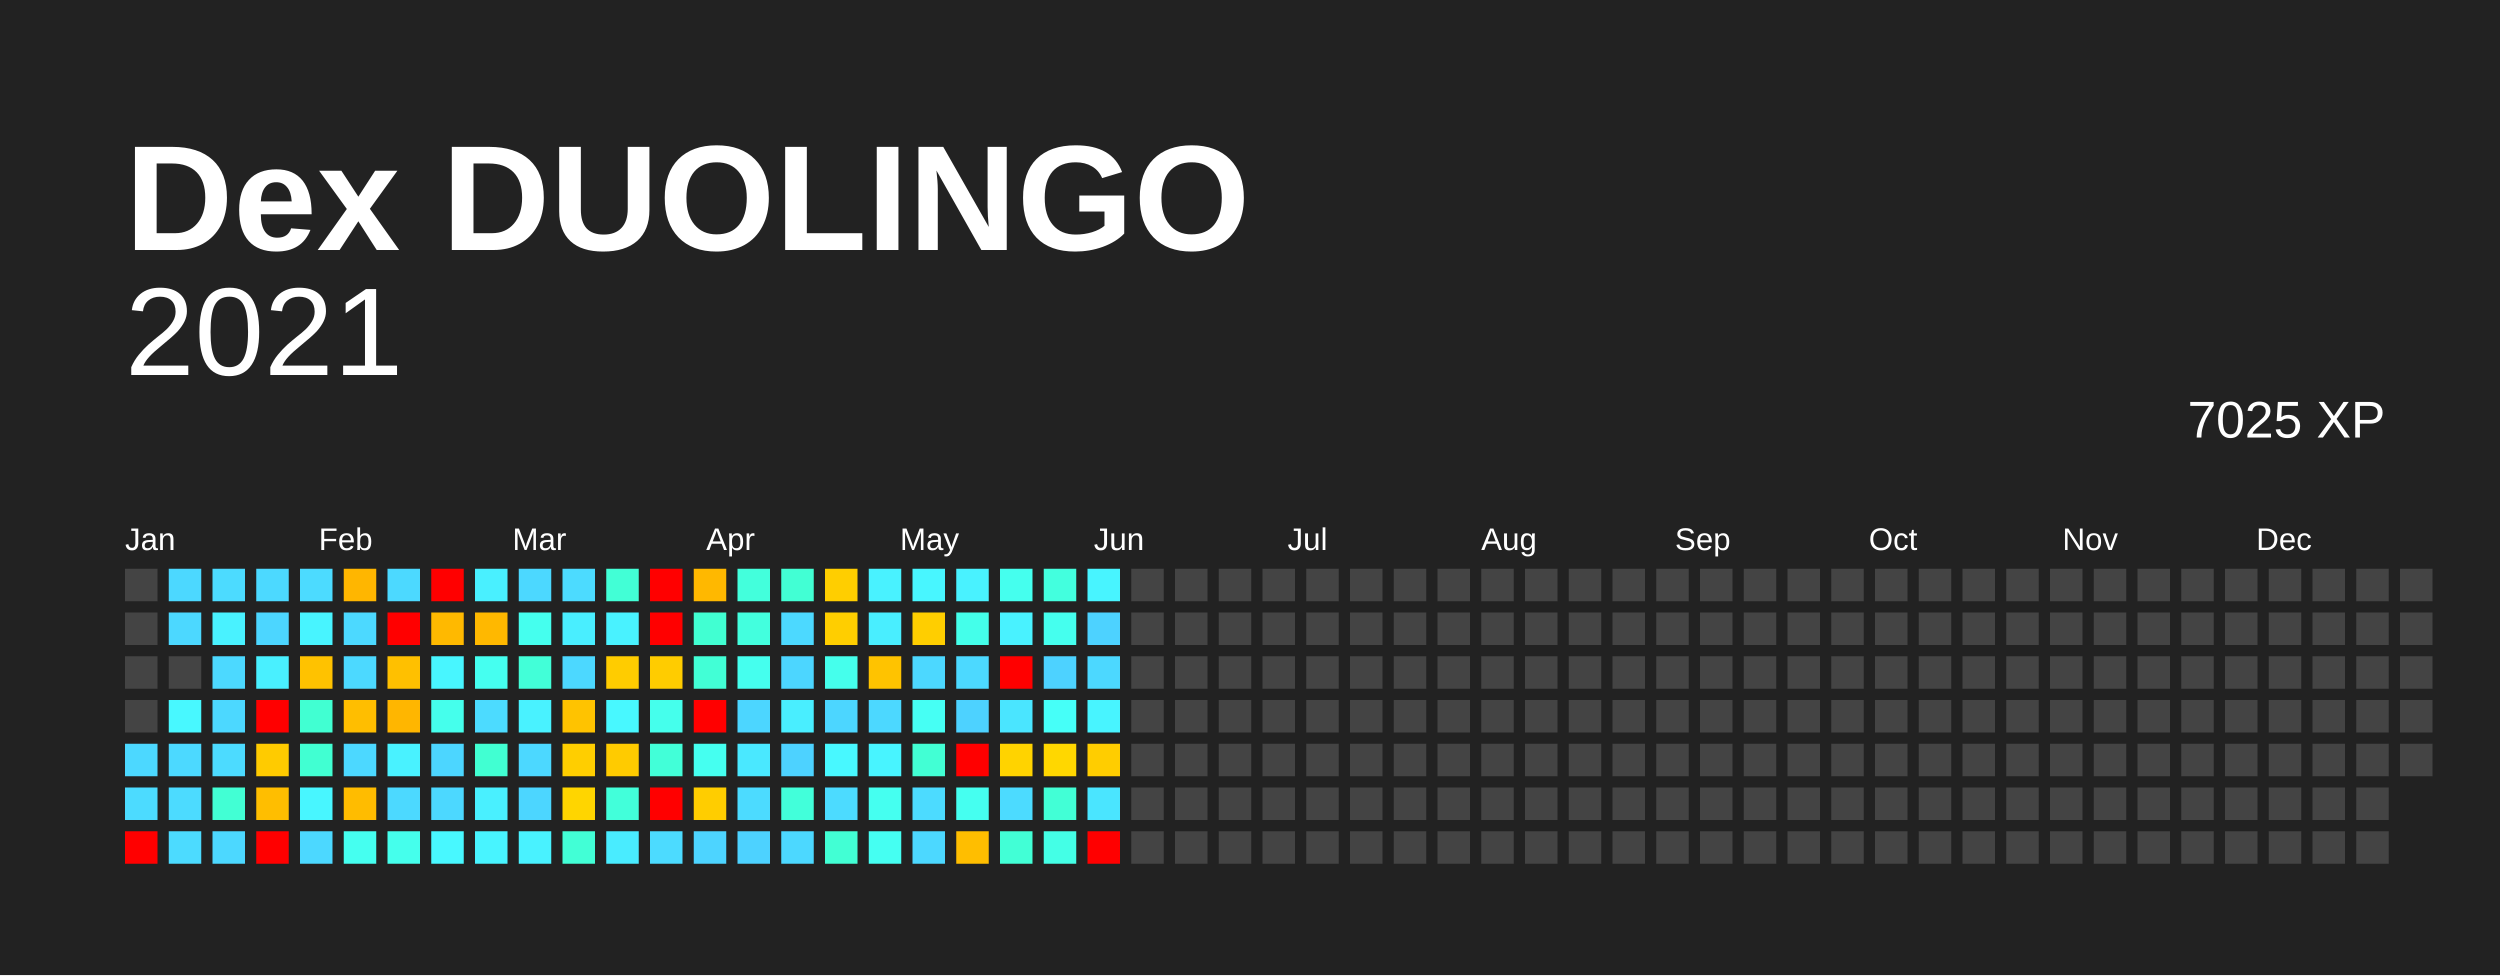
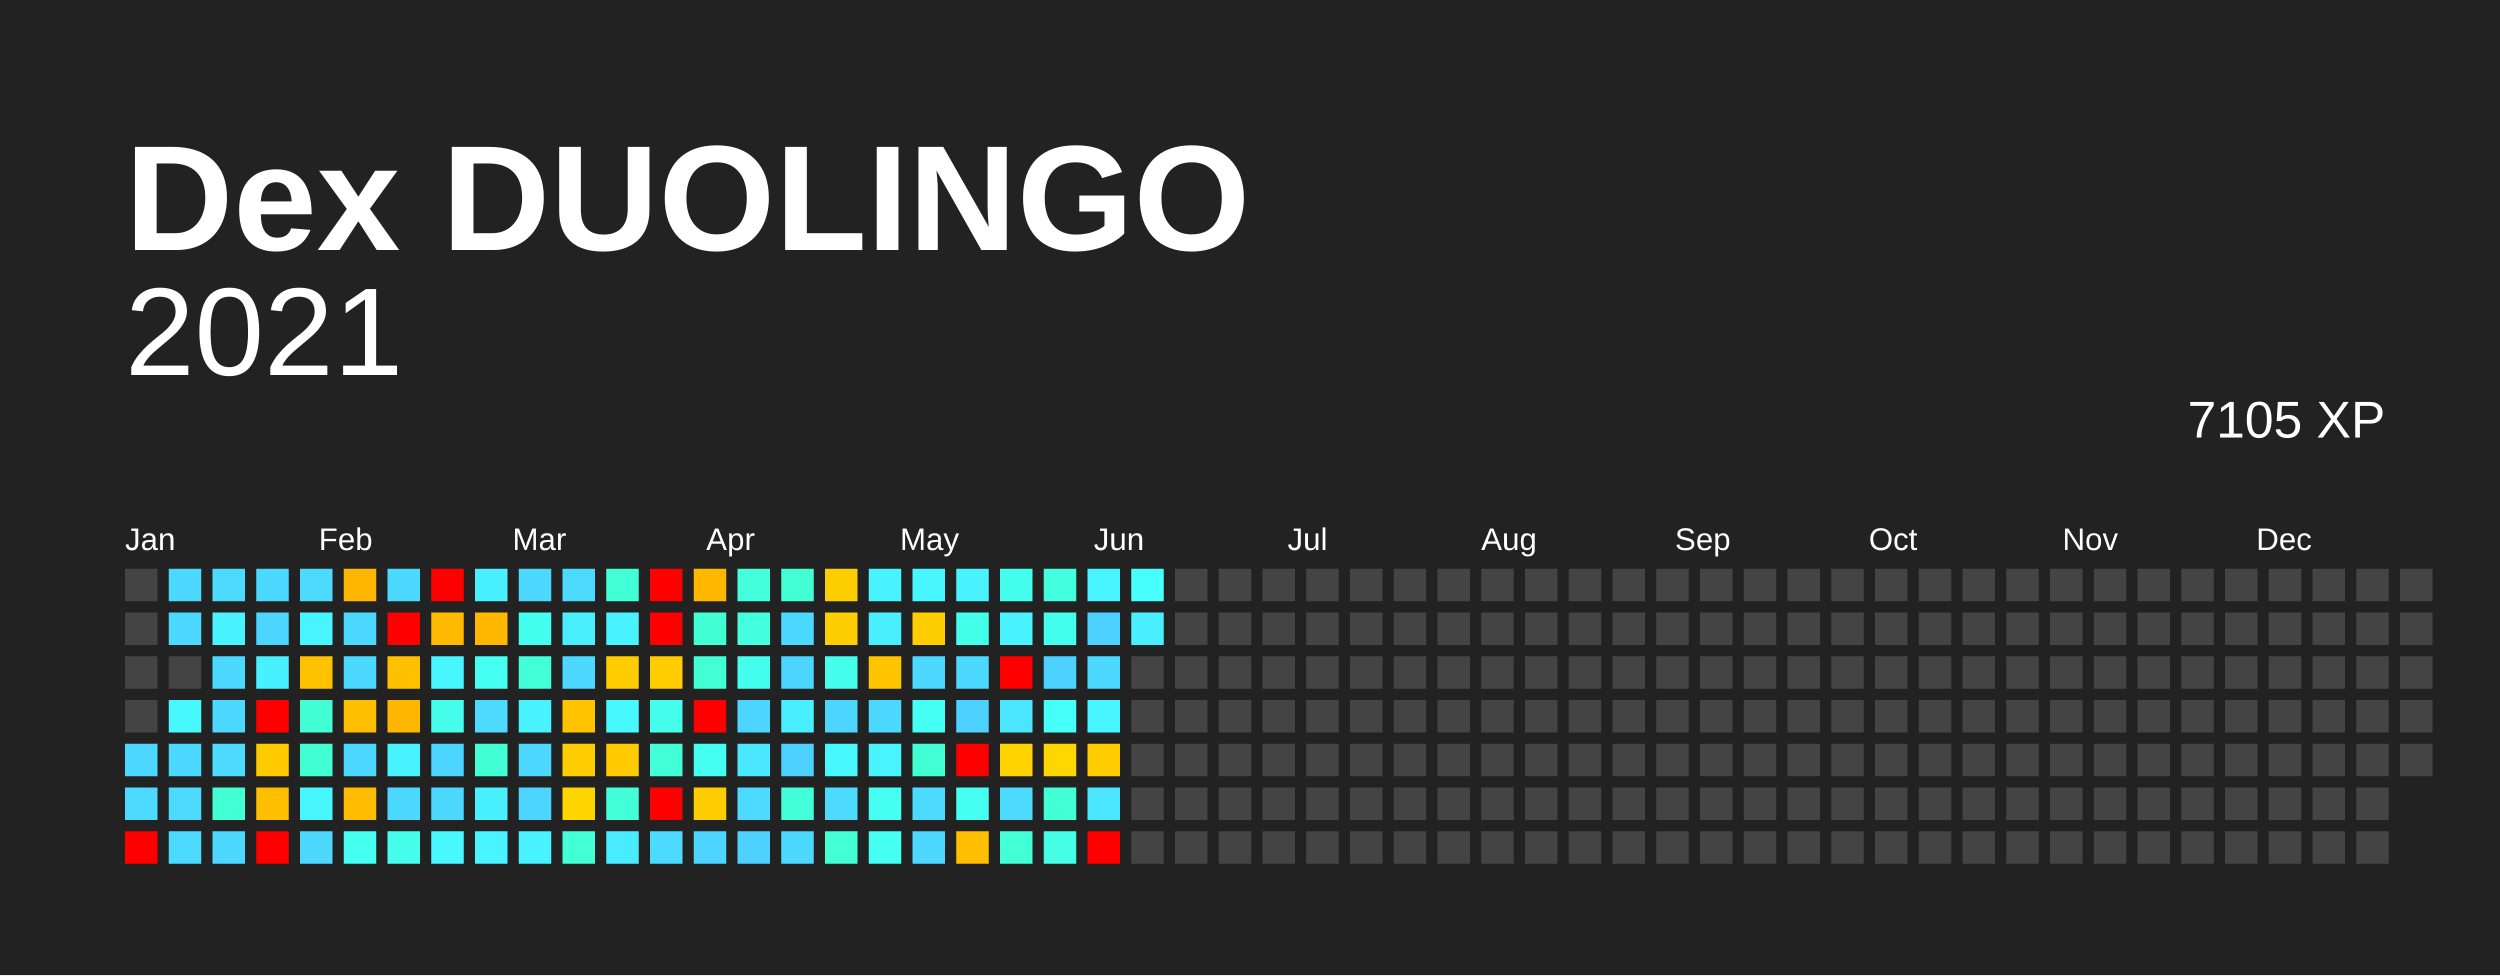
<svg xmlns="http://www.w3.org/2000/svg" baseProfile="full" height="78mm" version="1.1" viewBox="0,0,200,78" width="200mm">
  <defs />
  <rect fill="#222222" height="78" width="200" x="0" y="0" />
  <text fill="#FFFFFF" style="font-size:12px; font-family:Arial; font-weight:bold;" x="10" y="20">Dex DUOLINGO</text>
  <text alignment-baseline="hanging" fill="#FFFFFF" style="font-size:10.0px; font-family:Arial;" x="10" y="30">2021</text>
-   <text alignment-baseline="hanging" fill="#FFFFFF" style="font-size:4.125px; font-family:Arial;" x="175" y="35">7025 XP</text>
+   <text alignment-baseline="hanging" fill="#FFFFFF" style="font-size:4.125px; font-family:Arial;" x="175" y="35">7105 XP</text>
  <text fill="#FFFFFF" style="font-size:2.5px; font-family:Arial" x="10.0" y="44">Jan</text>
  <text fill="#FFFFFF" style="font-size:2.5px; font-family:Arial" x="25.5" y="44">Feb</text>
  <text fill="#FFFFFF" style="font-size:2.5px; font-family:Arial" x="41.0" y="44">Mar</text>
  <text fill="#FFFFFF" style="font-size:2.5px; font-family:Arial" x="56.5" y="44">Apr</text>
  <text fill="#FFFFFF" style="font-size:2.5px; font-family:Arial" x="72.0" y="44">May</text>
  <text fill="#FFFFFF" style="font-size:2.5px; font-family:Arial" x="87.5" y="44">Jun</text>
  <text fill="#FFFFFF" style="font-size:2.5px; font-family:Arial" x="103.0" y="44">Jul</text>
  <text fill="#FFFFFF" style="font-size:2.5px; font-family:Arial" x="118.5" y="44">Aug</text>
  <text fill="#FFFFFF" style="font-size:2.5px; font-family:Arial" x="134.0" y="44">Sep</text>
  <text fill="#FFFFFF" style="font-size:2.5px; font-family:Arial" x="149.5" y="44">Oct</text>
  <text fill="#FFFFFF" style="font-size:2.5px; font-family:Arial" x="165.0" y="44">Nov</text>
  <text fill="#FFFFFF" style="font-size:2.5px; font-family:Arial" x="180.5" y="44">Dec</text>
  <rect fill="#444444" height="2.6" width="2.6" x="10.0" y="45.5" />
  <rect fill="#444444" height="2.6" width="2.6" x="10.0" y="49.0" />
  <rect fill="#444444" height="2.6" width="2.6" x="10.0" y="52.5" />
  <rect fill="#444444" height="2.6" width="2.6" x="10.0" y="56.0" />
  <rect fill="#4cd8ff" height="2.6" width="2.6" x="10.0" y="59.5" />
  <rect fill="#4cdbff" height="2.6" width="2.6" x="10.0" y="63.0" />
  <rect fill="red" height="2.6" width="2.6" x="10.0" y="66.5" />
  <rect fill="#4cd8ff" height="2.6" width="2.6" x="13.5" y="45.5" />
  <rect fill="#4cd8ff" height="2.6" width="2.6" x="13.5" y="49.0" />
  <rect fill="#444444" height="2.6" width="2.6" x="13.5" y="52.5" />
  <rect fill="#48f8ff" height="2.6" width="2.6" x="13.5" y="56.0" />
  <rect fill="#4cd9ff" height="2.6" width="2.6" x="13.5" y="59.5" />
  <rect fill="#4cdbff" height="2.6" width="2.6" x="13.5" y="63.0" />
  <rect fill="#4cdbff" height="2.6" width="2.6" x="13.5" y="66.5" />
  <rect fill="#4cdbff" height="2.6" width="2.6" x="17.0" y="45.5" />
  <rect fill="#49f2ff" height="2.6" width="2.6" x="17.0" y="49.0" />
  <rect fill="#4cd9ff" height="2.6" width="2.6" x="17.0" y="52.5" />
  <rect fill="#4cd8ff" height="2.6" width="2.6" x="17.0" y="56.0" />
  <rect fill="#4cdbff" height="2.6" width="2.6" x="17.0" y="59.5" />
  <rect fill="#42ffd4" height="2.6" width="2.6" x="17.0" y="63.0" />
  <rect fill="#4cd8ff" height="2.6" width="2.6" x="17.0" y="66.5" />
  <rect fill="#4cd9ff" height="2.6" width="2.6" x="20.5" y="45.5" />
  <rect fill="#4cd6ff" height="2.6" width="2.6" x="20.5" y="49.0" />
  <rect fill="#49f0ff" height="2.6" width="2.6" x="20.5" y="52.5" />
  <rect fill="red" height="2.6" width="2.6" x="20.5" y="56.0" />
  <rect fill="#ffcb00" height="2.6" width="2.6" x="20.5" y="59.5" />
  <rect fill="#ffbe00" height="2.6" width="2.6" x="20.5" y="63.0" />
  <rect fill="red" height="2.6" width="2.6" x="20.5" y="66.5" />
  <rect fill="#4cdbff" height="2.6" width="2.6" x="24.0" y="45.5" />
  <rect fill="#48f4ff" height="2.6" width="2.6" x="24.0" y="49.0" />
  <rect fill="#ffc200" height="2.6" width="2.6" x="24.0" y="52.5" />
  <rect fill="#41ffd2" height="2.6" width="2.6" x="24.0" y="56.0" />
  <rect fill="#41ffd2" height="2.6" width="2.6" x="24.0" y="59.5" />
  <rect fill="#48f6ff" height="2.6" width="2.6" x="24.0" y="63.0" />
  <rect fill="#4cd8ff" height="2.6" width="2.6" x="24.0" y="66.5" />
  <rect fill="#ffb600" height="2.6" width="2.6" x="27.5" y="45.5" />
  <rect fill="#4cd9ff" height="2.6" width="2.6" x="27.5" y="49.0" />
  <rect fill="#4cd9ff" height="2.6" width="2.6" x="27.5" y="52.5" />
  <rect fill="#ffbe00" height="2.6" width="2.6" x="27.5" y="56.0" />
  <rect fill="#4cd8ff" height="2.6" width="2.6" x="27.5" y="59.5" />
  <rect fill="#ffbc00" height="2.6" width="2.6" x="27.5" y="63.0" />
  <rect fill="#45fff0" height="2.6" width="2.6" x="27.5" y="66.5" />
  <rect fill="#4cd9ff" height="2.6" width="2.6" x="31.0" y="45.5" />
  <rect fill="red" height="2.6" width="2.6" x="31.0" y="49.0" />
  <rect fill="#ffc000" height="2.6" width="2.6" x="31.0" y="52.5" />
  <rect fill="#ffb600" height="2.6" width="2.6" x="31.0" y="56.0" />
  <rect fill="#49f2ff" height="2.6" width="2.6" x="31.0" y="59.5" />
  <rect fill="#4cd9ff" height="2.6" width="2.6" x="31.0" y="63.0" />
  <rect fill="#45ffec" height="2.6" width="2.6" x="31.0" y="66.5" />
  <rect fill="red" height="2.6" width="2.6" x="34.5" y="45.5" />
  <rect fill="#ffb900" height="2.6" width="2.6" x="34.5" y="49.0" />
  <rect fill="#48f6ff" height="2.6" width="2.6" x="34.5" y="52.5" />
  <rect fill="#45ffec" height="2.6" width="2.6" x="34.5" y="56.0" />
  <rect fill="#4cd6ff" height="2.6" width="2.6" x="34.5" y="59.5" />
  <rect fill="#4cd8ff" height="2.6" width="2.6" x="34.5" y="63.0" />
  <rect fill="#48f8ff" height="2.6" width="2.6" x="34.5" y="66.5" />
  <rect fill="#49f0ff" height="2.6" width="2.6" x="38.0" y="45.5" />
  <rect fill="#ffb800" height="2.6" width="2.6" x="38.0" y="49.0" />
  <rect fill="#45fff0" height="2.6" width="2.6" x="38.0" y="52.5" />
  <rect fill="#4cdbff" height="2.6" width="2.6" x="38.0" y="56.0" />
  <rect fill="#41ffd2" height="2.6" width="2.6" x="38.0" y="59.5" />
  <rect fill="#49f0ff" height="2.6" width="2.6" x="38.0" y="63.0" />
  <rect fill="#48f4ff" height="2.6" width="2.6" x="38.0" y="66.5" />
  <rect fill="#4cd8ff" height="2.6" width="2.6" x="41.5" y="45.5" />
  <rect fill="#45ffee" height="2.6" width="2.6" x="41.5" y="49.0" />
  <rect fill="#42ffd8" height="2.6" width="2.6" x="41.5" y="52.5" />
  <rect fill="#49f2ff" height="2.6" width="2.6" x="41.5" y="56.0" />
  <rect fill="#4cd8ff" height="2.6" width="2.6" x="41.5" y="59.5" />
  <rect fill="#4cd6ff" height="2.6" width="2.6" x="41.5" y="63.0" />
  <rect fill="#49f2ff" height="2.6" width="2.6" x="41.5" y="66.5" />
  <rect fill="#4cdbff" height="2.6" width="2.6" x="45.0" y="45.5" />
  <rect fill="#49eeff" height="2.6" width="2.6" x="45.0" y="49.0" />
  <rect fill="#4cd8ff" height="2.6" width="2.6" x="45.0" y="52.5" />
  <rect fill="#ffc300" height="2.6" width="2.6" x="45.0" y="56.0" />
  <rect fill="#ffce00" height="2.6" width="2.6" x="45.0" y="59.5" />
  <rect fill="#ffd500" height="2.6" width="2.6" x="45.0" y="63.0" />
  <rect fill="#42ffd6" height="2.6" width="2.6" x="45.0" y="66.5" />
  <rect fill="#42ffd6" height="2.6" width="2.6" x="48.5" y="45.5" />
  <rect fill="#49f2ff" height="2.6" width="2.6" x="48.5" y="49.0" />
  <rect fill="#ffcc00" height="2.6" width="2.6" x="48.5" y="52.5" />
  <rect fill="#48f8ff" height="2.6" width="2.6" x="48.5" y="56.0" />
  <rect fill="#ffcb00" height="2.6" width="2.6" x="48.5" y="59.5" />
  <rect fill="#42ffda" height="2.6" width="2.6" x="48.5" y="63.0" />
  <rect fill="#49ecff" height="2.6" width="2.6" x="48.5" y="66.5" />
  <rect fill="red" height="2.6" width="2.6" x="52.0" y="45.5" />
  <rect fill="red" height="2.6" width="2.6" x="52.0" y="49.0" />
  <rect fill="#ffcc00" height="2.6" width="2.6" x="52.0" y="52.5" />
  <rect fill="#45ffec" height="2.6" width="2.6" x="52.0" y="56.0" />
  <rect fill="#42ffd8" height="2.6" width="2.6" x="52.0" y="59.5" />
  <rect fill="red" height="2.6" width="2.6" x="52.0" y="63.0" />
  <rect fill="#4cdbff" height="2.6" width="2.6" x="52.0" y="66.5" />
  <rect fill="#ffb800" height="2.6" width="2.6" x="55.5" y="45.5" />
  <rect fill="#41ffd2" height="2.6" width="2.6" x="55.5" y="49.0" />
  <rect fill="#42ffd6" height="2.6" width="2.6" x="55.5" y="52.5" />
  <rect fill="red" height="2.6" width="2.6" x="55.5" y="56.0" />
  <rect fill="#45fff0" height="2.6" width="2.6" x="55.5" y="59.5" />
  <rect fill="#ffcd00" height="2.6" width="2.6" x="55.5" y="63.0" />
  <rect fill="#4dd4ff" height="2.6" width="2.6" x="55.5" y="66.5" />
  <rect fill="#43ffdc" height="2.6" width="2.6" x="59.0" y="45.5" />
  <rect fill="#43ffde" height="2.6" width="2.6" x="59.0" y="49.0" />
  <rect fill="#45ffee" height="2.6" width="2.6" x="59.0" y="52.5" />
  <rect fill="#4cd6ff" height="2.6" width="2.6" x="59.0" y="56.0" />
  <rect fill="#4ae8ff" height="2.6" width="2.6" x="59.0" y="59.5" />
  <rect fill="#4cdbff" height="2.6" width="2.6" x="59.0" y="63.0" />
  <rect fill="#4dd2ff" height="2.6" width="2.6" x="59.0" y="66.5" />
  <rect fill="#42ffd4" height="2.6" width="2.6" x="62.5" y="45.5" />
  <rect fill="#4cd9ff" height="2.6" width="2.6" x="62.5" y="49.0" />
  <rect fill="#4cd6ff" height="2.6" width="2.6" x="62.5" y="52.5" />
  <rect fill="#49eeff" height="2.6" width="2.6" x="62.5" y="56.0" />
  <rect fill="#4dd2ff" height="2.6" width="2.6" x="62.5" y="59.5" />
  <rect fill="#42ffda" height="2.6" width="2.6" x="62.5" y="63.0" />
  <rect fill="#4cd8ff" height="2.6" width="2.6" x="62.5" y="66.5" />
  <rect fill="#ffce00" height="2.6" width="2.6" x="66.0" y="45.5" />
  <rect fill="#ffce00" height="2.6" width="2.6" x="66.0" y="49.0" />
  <rect fill="#45ffec" height="2.6" width="2.6" x="66.0" y="52.5" />
  <rect fill="#4cd6ff" height="2.6" width="2.6" x="66.0" y="56.0" />
  <rect fill="#48f8ff" height="2.6" width="2.6" x="66.0" y="59.5" />
  <rect fill="#4cdbff" height="2.6" width="2.6" x="66.0" y="63.0" />
  <rect fill="#42ffd4" height="2.6" width="2.6" x="66.0" y="66.5" />
  <rect fill="#49f2ff" height="2.6" width="2.6" x="69.5" y="45.5" />
  <rect fill="#49eeff" height="2.6" width="2.6" x="69.5" y="49.0" />
  <rect fill="#ffc300" height="2.6" width="2.6" x="69.5" y="52.5" />
  <rect fill="#4cd8ff" height="2.6" width="2.6" x="69.5" y="56.0" />
  <rect fill="#48f4ff" height="2.6" width="2.6" x="69.5" y="59.5" />
  <rect fill="#45fff0" height="2.6" width="2.6" x="69.5" y="63.0" />
  <rect fill="#45fff2" height="2.6" width="2.6" x="69.5" y="66.5" />
  <rect fill="#48f6ff" height="2.6" width="2.6" x="73.0" y="45.5" />
  <rect fill="#ffce00" height="2.6" width="2.6" x="73.0" y="49.0" />
  <rect fill="#4cd8ff" height="2.6" width="2.6" x="73.0" y="52.5" />
  <rect fill="#46fff4" height="2.6" width="2.6" x="73.0" y="56.0" />
  <rect fill="#42ffd4" height="2.6" width="2.6" x="73.0" y="59.5" />
  <rect fill="#4cdbff" height="2.6" width="2.6" x="73.0" y="63.0" />
  <rect fill="#4cd8ff" height="2.6" width="2.6" x="73.0" y="66.5" />
  <rect fill="#49f2ff" height="2.6" width="2.6" x="76.5" y="45.5" />
  <rect fill="#44ffea" height="2.6" width="2.6" x="76.5" y="49.0" />
  <rect fill="#4cd9ff" height="2.6" width="2.6" x="76.5" y="52.5" />
  <rect fill="#4dd2ff" height="2.6" width="2.6" x="76.5" y="56.0" />
  <rect fill="red" height="2.6" width="2.6" x="76.5" y="59.5" />
  <rect fill="#45fff0" height="2.6" width="2.6" x="76.5" y="63.0" />
  <rect fill="#ffbe00" height="2.6" width="2.6" x="76.5" y="66.5" />
  <rect fill="#45ffee" height="2.6" width="2.6" x="80.0" y="45.5" />
  <rect fill="#49f2ff" height="2.6" width="2.6" x="80.0" y="49.0" />
  <rect fill="red" height="2.6" width="2.6" x="80.0" y="52.5" />
  <rect fill="#4ae5ff" height="2.6" width="2.6" x="80.0" y="56.0" />
  <rect fill="#ffd300" height="2.6" width="2.6" x="80.0" y="59.5" />
  <rect fill="#4cdbff" height="2.6" width="2.6" x="80.0" y="63.0" />
  <rect fill="#42ffd6" height="2.6" width="2.6" x="80.0" y="66.5" />
  <rect fill="#43ffde" height="2.6" width="2.6" x="83.5" y="45.5" />
  <rect fill="#45ffee" height="2.6" width="2.6" x="83.5" y="49.0" />
  <rect fill="#4dd2ff" height="2.6" width="2.6" x="83.5" y="52.5" />
  <rect fill="#46fff8" height="2.6" width="2.6" x="83.5" y="56.0" />
  <rect fill="#ffd700" height="2.6" width="2.6" x="83.5" y="59.5" />
  <rect fill="#42ffd6" height="2.6" width="2.6" x="83.5" y="63.0" />
  <rect fill="#44ffe6" height="2.6" width="2.6" x="83.5" y="66.5" />
  <rect fill="#48f4ff" height="2.6" width="2.6" x="87.0" y="45.5" />
  <rect fill="#4dd2ff" height="2.6" width="2.6" x="87.0" y="49.0" />
  <rect fill="#4cd8ff" height="2.6" width="2.6" x="87.0" y="52.5" />
  <rect fill="#48f4ff" height="2.6" width="2.6" x="87.0" y="56.0" />
  <rect fill="#ffcd00" height="2.6" width="2.6" x="87.0" y="59.5" />
  <rect fill="#4ae5ff" height="2.6" width="2.6" x="87.0" y="63.0" />
  <rect fill="red" height="2.6" width="2.6" x="87.0" y="66.5" />
-   <rect fill="#444444" height="2.6" width="2.6" x="90.5" y="45.5" />
-   <rect fill="#444444" height="2.6" width="2.6" x="90.5" y="49.0" />
+   <rect fill="#47fffc" height="2.6" width="2.6" x="90.5" y="45.5" />
+   <rect fill="#49eeff" height="2.6" width="2.6" x="90.5" y="49.0" />
  <rect fill="#444444" height="2.6" width="2.6" x="90.5" y="52.5" />
  <rect fill="#444444" height="2.6" width="2.6" x="90.5" y="56.0" />
  <rect fill="#444444" height="2.6" width="2.6" x="90.5" y="59.5" />
  <rect fill="#444444" height="2.6" width="2.6" x="90.5" y="63.0" />
  <rect fill="#444444" height="2.6" width="2.6" x="90.5" y="66.5" />
  <rect fill="#444444" height="2.6" width="2.6" x="94.0" y="45.5" />
  <rect fill="#444444" height="2.6" width="2.6" x="94.0" y="49.0" />
  <rect fill="#444444" height="2.6" width="2.6" x="94.0" y="52.5" />
  <rect fill="#444444" height="2.6" width="2.6" x="94.0" y="56.0" />
  <rect fill="#444444" height="2.6" width="2.6" x="94.0" y="59.5" />
  <rect fill="#444444" height="2.6" width="2.6" x="94.0" y="63.0" />
  <rect fill="#444444" height="2.6" width="2.6" x="94.0" y="66.5" />
  <rect fill="#444444" height="2.6" width="2.6" x="97.5" y="45.5" />
  <rect fill="#444444" height="2.6" width="2.6" x="97.5" y="49.0" />
  <rect fill="#444444" height="2.6" width="2.6" x="97.5" y="52.5" />
  <rect fill="#444444" height="2.6" width="2.6" x="97.5" y="56.0" />
  <rect fill="#444444" height="2.6" width="2.6" x="97.5" y="59.5" />
  <rect fill="#444444" height="2.6" width="2.6" x="97.5" y="63.0" />
  <rect fill="#444444" height="2.6" width="2.6" x="97.5" y="66.5" />
  <rect fill="#444444" height="2.6" width="2.6" x="101.0" y="45.5" />
  <rect fill="#444444" height="2.6" width="2.6" x="101.0" y="49.0" />
  <rect fill="#444444" height="2.6" width="2.6" x="101.0" y="52.5" />
  <rect fill="#444444" height="2.6" width="2.6" x="101.0" y="56.0" />
  <rect fill="#444444" height="2.6" width="2.6" x="101.0" y="59.5" />
  <rect fill="#444444" height="2.6" width="2.6" x="101.0" y="63.0" />
  <rect fill="#444444" height="2.6" width="2.6" x="101.0" y="66.5" />
  <rect fill="#444444" height="2.6" width="2.6" x="104.5" y="45.5" />
  <rect fill="#444444" height="2.6" width="2.6" x="104.5" y="49.0" />
  <rect fill="#444444" height="2.6" width="2.6" x="104.5" y="52.5" />
  <rect fill="#444444" height="2.6" width="2.6" x="104.5" y="56.0" />
  <rect fill="#444444" height="2.6" width="2.6" x="104.5" y="59.5" />
  <rect fill="#444444" height="2.6" width="2.6" x="104.5" y="63.0" />
  <rect fill="#444444" height="2.6" width="2.6" x="104.5" y="66.5" />
  <rect fill="#444444" height="2.6" width="2.6" x="108.0" y="45.5" />
  <rect fill="#444444" height="2.6" width="2.6" x="108.0" y="49.0" />
  <rect fill="#444444" height="2.6" width="2.6" x="108.0" y="52.5" />
  <rect fill="#444444" height="2.6" width="2.6" x="108.0" y="56.0" />
  <rect fill="#444444" height="2.6" width="2.6" x="108.0" y="59.5" />
  <rect fill="#444444" height="2.6" width="2.6" x="108.0" y="63.0" />
  <rect fill="#444444" height="2.6" width="2.6" x="108.0" y="66.5" />
  <rect fill="#444444" height="2.6" width="2.6" x="111.5" y="45.5" />
  <rect fill="#444444" height="2.6" width="2.6" x="111.5" y="49.0" />
  <rect fill="#444444" height="2.6" width="2.6" x="111.5" y="52.5" />
  <rect fill="#444444" height="2.6" width="2.6" x="111.5" y="56.0" />
  <rect fill="#444444" height="2.6" width="2.6" x="111.5" y="59.5" />
  <rect fill="#444444" height="2.6" width="2.6" x="111.5" y="63.0" />
  <rect fill="#444444" height="2.6" width="2.6" x="111.5" y="66.5" />
  <rect fill="#444444" height="2.6" width="2.6" x="115.0" y="45.5" />
  <rect fill="#444444" height="2.6" width="2.6" x="115.0" y="49.0" />
  <rect fill="#444444" height="2.6" width="2.6" x="115.0" y="52.5" />
  <rect fill="#444444" height="2.6" width="2.6" x="115.0" y="56.0" />
  <rect fill="#444444" height="2.6" width="2.6" x="115.0" y="59.5" />
  <rect fill="#444444" height="2.6" width="2.6" x="115.0" y="63.0" />
  <rect fill="#444444" height="2.6" width="2.6" x="115.0" y="66.5" />
  <rect fill="#444444" height="2.6" width="2.6" x="118.5" y="45.5" />
  <rect fill="#444444" height="2.6" width="2.6" x="118.5" y="49.0" />
  <rect fill="#444444" height="2.6" width="2.6" x="118.5" y="52.5" />
  <rect fill="#444444" height="2.6" width="2.6" x="118.5" y="56.0" />
  <rect fill="#444444" height="2.6" width="2.6" x="118.5" y="59.5" />
  <rect fill="#444444" height="2.6" width="2.6" x="118.5" y="63.0" />
  <rect fill="#444444" height="2.6" width="2.6" x="118.5" y="66.5" />
  <rect fill="#444444" height="2.6" width="2.6" x="122.0" y="45.5" />
  <rect fill="#444444" height="2.6" width="2.6" x="122.0" y="49.0" />
  <rect fill="#444444" height="2.6" width="2.6" x="122.0" y="52.5" />
  <rect fill="#444444" height="2.6" width="2.6" x="122.0" y="56.0" />
  <rect fill="#444444" height="2.6" width="2.6" x="122.0" y="59.5" />
  <rect fill="#444444" height="2.6" width="2.6" x="122.0" y="63.0" />
  <rect fill="#444444" height="2.6" width="2.6" x="122.0" y="66.5" />
  <rect fill="#444444" height="2.6" width="2.6" x="125.5" y="45.5" />
  <rect fill="#444444" height="2.6" width="2.6" x="125.5" y="49.0" />
  <rect fill="#444444" height="2.6" width="2.6" x="125.5" y="52.5" />
  <rect fill="#444444" height="2.6" width="2.6" x="125.5" y="56.0" />
  <rect fill="#444444" height="2.6" width="2.6" x="125.5" y="59.5" />
  <rect fill="#444444" height="2.6" width="2.6" x="125.5" y="63.0" />
  <rect fill="#444444" height="2.6" width="2.6" x="125.5" y="66.5" />
  <rect fill="#444444" height="2.6" width="2.6" x="129.0" y="45.5" />
  <rect fill="#444444" height="2.6" width="2.6" x="129.0" y="49.0" />
  <rect fill="#444444" height="2.6" width="2.6" x="129.0" y="52.5" />
  <rect fill="#444444" height="2.6" width="2.6" x="129.0" y="56.0" />
  <rect fill="#444444" height="2.6" width="2.6" x="129.0" y="59.5" />
  <rect fill="#444444" height="2.6" width="2.6" x="129.0" y="63.0" />
  <rect fill="#444444" height="2.6" width="2.6" x="129.0" y="66.5" />
  <rect fill="#444444" height="2.6" width="2.6" x="132.5" y="45.5" />
  <rect fill="#444444" height="2.6" width="2.6" x="132.5" y="49.0" />
  <rect fill="#444444" height="2.6" width="2.6" x="132.5" y="52.5" />
  <rect fill="#444444" height="2.6" width="2.6" x="132.5" y="56.0" />
  <rect fill="#444444" height="2.6" width="2.6" x="132.5" y="59.5" />
  <rect fill="#444444" height="2.6" width="2.6" x="132.5" y="63.0" />
  <rect fill="#444444" height="2.6" width="2.6" x="132.5" y="66.5" />
  <rect fill="#444444" height="2.6" width="2.6" x="136.0" y="45.5" />
  <rect fill="#444444" height="2.6" width="2.6" x="136.0" y="49.0" />
  <rect fill="#444444" height="2.6" width="2.6" x="136.0" y="52.5" />
  <rect fill="#444444" height="2.6" width="2.6" x="136.0" y="56.0" />
  <rect fill="#444444" height="2.6" width="2.6" x="136.0" y="59.5" />
  <rect fill="#444444" height="2.6" width="2.6" x="136.0" y="63.0" />
  <rect fill="#444444" height="2.6" width="2.6" x="136.0" y="66.5" />
  <rect fill="#444444" height="2.6" width="2.6" x="139.5" y="45.5" />
  <rect fill="#444444" height="2.6" width="2.6" x="139.5" y="49.0" />
  <rect fill="#444444" height="2.6" width="2.6" x="139.5" y="52.5" />
  <rect fill="#444444" height="2.6" width="2.6" x="139.5" y="56.0" />
  <rect fill="#444444" height="2.6" width="2.6" x="139.5" y="59.5" />
  <rect fill="#444444" height="2.6" width="2.6" x="139.5" y="63.0" />
  <rect fill="#444444" height="2.6" width="2.6" x="139.5" y="66.5" />
  <rect fill="#444444" height="2.6" width="2.6" x="143.0" y="45.5" />
  <rect fill="#444444" height="2.6" width="2.6" x="143.0" y="49.0" />
  <rect fill="#444444" height="2.6" width="2.6" x="143.0" y="52.5" />
  <rect fill="#444444" height="2.6" width="2.6" x="143.0" y="56.0" />
  <rect fill="#444444" height="2.6" width="2.6" x="143.0" y="59.5" />
  <rect fill="#444444" height="2.6" width="2.6" x="143.0" y="63.0" />
  <rect fill="#444444" height="2.6" width="2.6" x="143.0" y="66.5" />
  <rect fill="#444444" height="2.6" width="2.6" x="146.5" y="45.5" />
  <rect fill="#444444" height="2.6" width="2.6" x="146.5" y="49.0" />
  <rect fill="#444444" height="2.6" width="2.6" x="146.5" y="52.5" />
  <rect fill="#444444" height="2.6" width="2.6" x="146.5" y="56.0" />
  <rect fill="#444444" height="2.6" width="2.6" x="146.5" y="59.5" />
  <rect fill="#444444" height="2.6" width="2.6" x="146.5" y="63.0" />
  <rect fill="#444444" height="2.6" width="2.6" x="146.5" y="66.5" />
  <rect fill="#444444" height="2.6" width="2.6" x="150.0" y="45.5" />
  <rect fill="#444444" height="2.6" width="2.6" x="150.0" y="49.0" />
  <rect fill="#444444" height="2.6" width="2.6" x="150.0" y="52.5" />
  <rect fill="#444444" height="2.6" width="2.6" x="150.0" y="56.0" />
  <rect fill="#444444" height="2.6" width="2.6" x="150.0" y="59.5" />
  <rect fill="#444444" height="2.6" width="2.6" x="150.0" y="63.0" />
  <rect fill="#444444" height="2.6" width="2.6" x="150.0" y="66.5" />
  <rect fill="#444444" height="2.6" width="2.6" x="153.5" y="45.5" />
  <rect fill="#444444" height="2.6" width="2.6" x="153.5" y="49.0" />
  <rect fill="#444444" height="2.6" width="2.6" x="153.5" y="52.5" />
  <rect fill="#444444" height="2.6" width="2.6" x="153.5" y="56.0" />
  <rect fill="#444444" height="2.6" width="2.6" x="153.5" y="59.5" />
  <rect fill="#444444" height="2.6" width="2.6" x="153.5" y="63.0" />
  <rect fill="#444444" height="2.6" width="2.6" x="153.5" y="66.5" />
  <rect fill="#444444" height="2.6" width="2.6" x="157.0" y="45.5" />
  <rect fill="#444444" height="2.6" width="2.6" x="157.0" y="49.0" />
  <rect fill="#444444" height="2.6" width="2.6" x="157.0" y="52.5" />
  <rect fill="#444444" height="2.6" width="2.6" x="157.0" y="56.0" />
  <rect fill="#444444" height="2.6" width="2.6" x="157.0" y="59.5" />
  <rect fill="#444444" height="2.6" width="2.6" x="157.0" y="63.0" />
  <rect fill="#444444" height="2.6" width="2.6" x="157.0" y="66.5" />
  <rect fill="#444444" height="2.6" width="2.6" x="160.5" y="45.5" />
  <rect fill="#444444" height="2.6" width="2.6" x="160.5" y="49.0" />
  <rect fill="#444444" height="2.6" width="2.6" x="160.5" y="52.5" />
  <rect fill="#444444" height="2.6" width="2.6" x="160.5" y="56.0" />
  <rect fill="#444444" height="2.6" width="2.6" x="160.5" y="59.5" />
  <rect fill="#444444" height="2.6" width="2.6" x="160.5" y="63.0" />
  <rect fill="#444444" height="2.6" width="2.6" x="160.5" y="66.5" />
  <rect fill="#444444" height="2.6" width="2.6" x="164.0" y="45.5" />
  <rect fill="#444444" height="2.6" width="2.6" x="164.0" y="49.0" />
  <rect fill="#444444" height="2.6" width="2.6" x="164.0" y="52.5" />
  <rect fill="#444444" height="2.6" width="2.6" x="164.0" y="56.0" />
  <rect fill="#444444" height="2.6" width="2.6" x="164.0" y="59.5" />
  <rect fill="#444444" height="2.6" width="2.6" x="164.0" y="63.0" />
  <rect fill="#444444" height="2.6" width="2.6" x="164.0" y="66.5" />
  <rect fill="#444444" height="2.6" width="2.6" x="167.5" y="45.5" />
  <rect fill="#444444" height="2.6" width="2.6" x="167.5" y="49.0" />
  <rect fill="#444444" height="2.6" width="2.6" x="167.5" y="52.5" />
  <rect fill="#444444" height="2.6" width="2.6" x="167.5" y="56.0" />
  <rect fill="#444444" height="2.6" width="2.6" x="167.5" y="59.5" />
  <rect fill="#444444" height="2.6" width="2.6" x="167.5" y="63.0" />
  <rect fill="#444444" height="2.6" width="2.6" x="167.5" y="66.5" />
  <rect fill="#444444" height="2.6" width="2.6" x="171.0" y="45.5" />
  <rect fill="#444444" height="2.6" width="2.6" x="171.0" y="49.0" />
  <rect fill="#444444" height="2.6" width="2.6" x="171.0" y="52.5" />
  <rect fill="#444444" height="2.6" width="2.6" x="171.0" y="56.0" />
  <rect fill="#444444" height="2.6" width="2.6" x="171.0" y="59.5" />
  <rect fill="#444444" height="2.6" width="2.6" x="171.0" y="63.0" />
  <rect fill="#444444" height="2.6" width="2.6" x="171.0" y="66.5" />
  <rect fill="#444444" height="2.6" width="2.6" x="174.5" y="45.5" />
  <rect fill="#444444" height="2.6" width="2.6" x="174.5" y="49.0" />
  <rect fill="#444444" height="2.6" width="2.6" x="174.5" y="52.5" />
  <rect fill="#444444" height="2.6" width="2.6" x="174.5" y="56.0" />
  <rect fill="#444444" height="2.6" width="2.6" x="174.5" y="59.5" />
  <rect fill="#444444" height="2.6" width="2.6" x="174.5" y="63.0" />
  <rect fill="#444444" height="2.6" width="2.6" x="174.5" y="66.5" />
  <rect fill="#444444" height="2.6" width="2.6" x="178.0" y="45.5" />
  <rect fill="#444444" height="2.6" width="2.6" x="178.0" y="49.0" />
  <rect fill="#444444" height="2.6" width="2.6" x="178.0" y="52.5" />
  <rect fill="#444444" height="2.6" width="2.6" x="178.0" y="56.0" />
  <rect fill="#444444" height="2.6" width="2.6" x="178.0" y="59.5" />
  <rect fill="#444444" height="2.6" width="2.6" x="178.0" y="63.0" />
  <rect fill="#444444" height="2.6" width="2.6" x="178.0" y="66.5" />
  <rect fill="#444444" height="2.6" width="2.6" x="181.5" y="45.5" />
  <rect fill="#444444" height="2.6" width="2.6" x="181.5" y="49.0" />
  <rect fill="#444444" height="2.6" width="2.6" x="181.5" y="52.5" />
  <rect fill="#444444" height="2.6" width="2.6" x="181.5" y="56.0" />
  <rect fill="#444444" height="2.6" width="2.6" x="181.5" y="59.5" />
  <rect fill="#444444" height="2.6" width="2.6" x="181.5" y="63.0" />
  <rect fill="#444444" height="2.6" width="2.6" x="181.5" y="66.5" />
  <rect fill="#444444" height="2.6" width="2.6" x="185.0" y="45.5" />
  <rect fill="#444444" height="2.6" width="2.6" x="185.0" y="49.0" />
  <rect fill="#444444" height="2.6" width="2.6" x="185.0" y="52.5" />
  <rect fill="#444444" height="2.6" width="2.6" x="185.0" y="56.0" />
  <rect fill="#444444" height="2.6" width="2.6" x="185.0" y="59.5" />
  <rect fill="#444444" height="2.6" width="2.6" x="185.0" y="63.0" />
  <rect fill="#444444" height="2.6" width="2.6" x="185.0" y="66.5" />
  <rect fill="#444444" height="2.6" width="2.6" x="188.5" y="45.5" />
  <rect fill="#444444" height="2.6" width="2.6" x="188.5" y="49.0" />
  <rect fill="#444444" height="2.6" width="2.6" x="188.5" y="52.5" />
  <rect fill="#444444" height="2.6" width="2.6" x="188.5" y="56.0" />
  <rect fill="#444444" height="2.6" width="2.6" x="188.5" y="59.5" />
  <rect fill="#444444" height="2.6" width="2.6" x="188.5" y="63.0" />
  <rect fill="#444444" height="2.6" width="2.6" x="188.5" y="66.5" />
  <rect fill="#444444" height="2.6" width="2.6" x="192.0" y="45.5" />
  <rect fill="#444444" height="2.6" width="2.6" x="192.0" y="49.0" />
  <rect fill="#444444" height="2.6" width="2.6" x="192.0" y="52.5" />
  <rect fill="#444444" height="2.6" width="2.6" x="192.0" y="56.0" />
  <rect fill="#444444" height="2.6" width="2.6" x="192.0" y="59.5" />
</svg>
